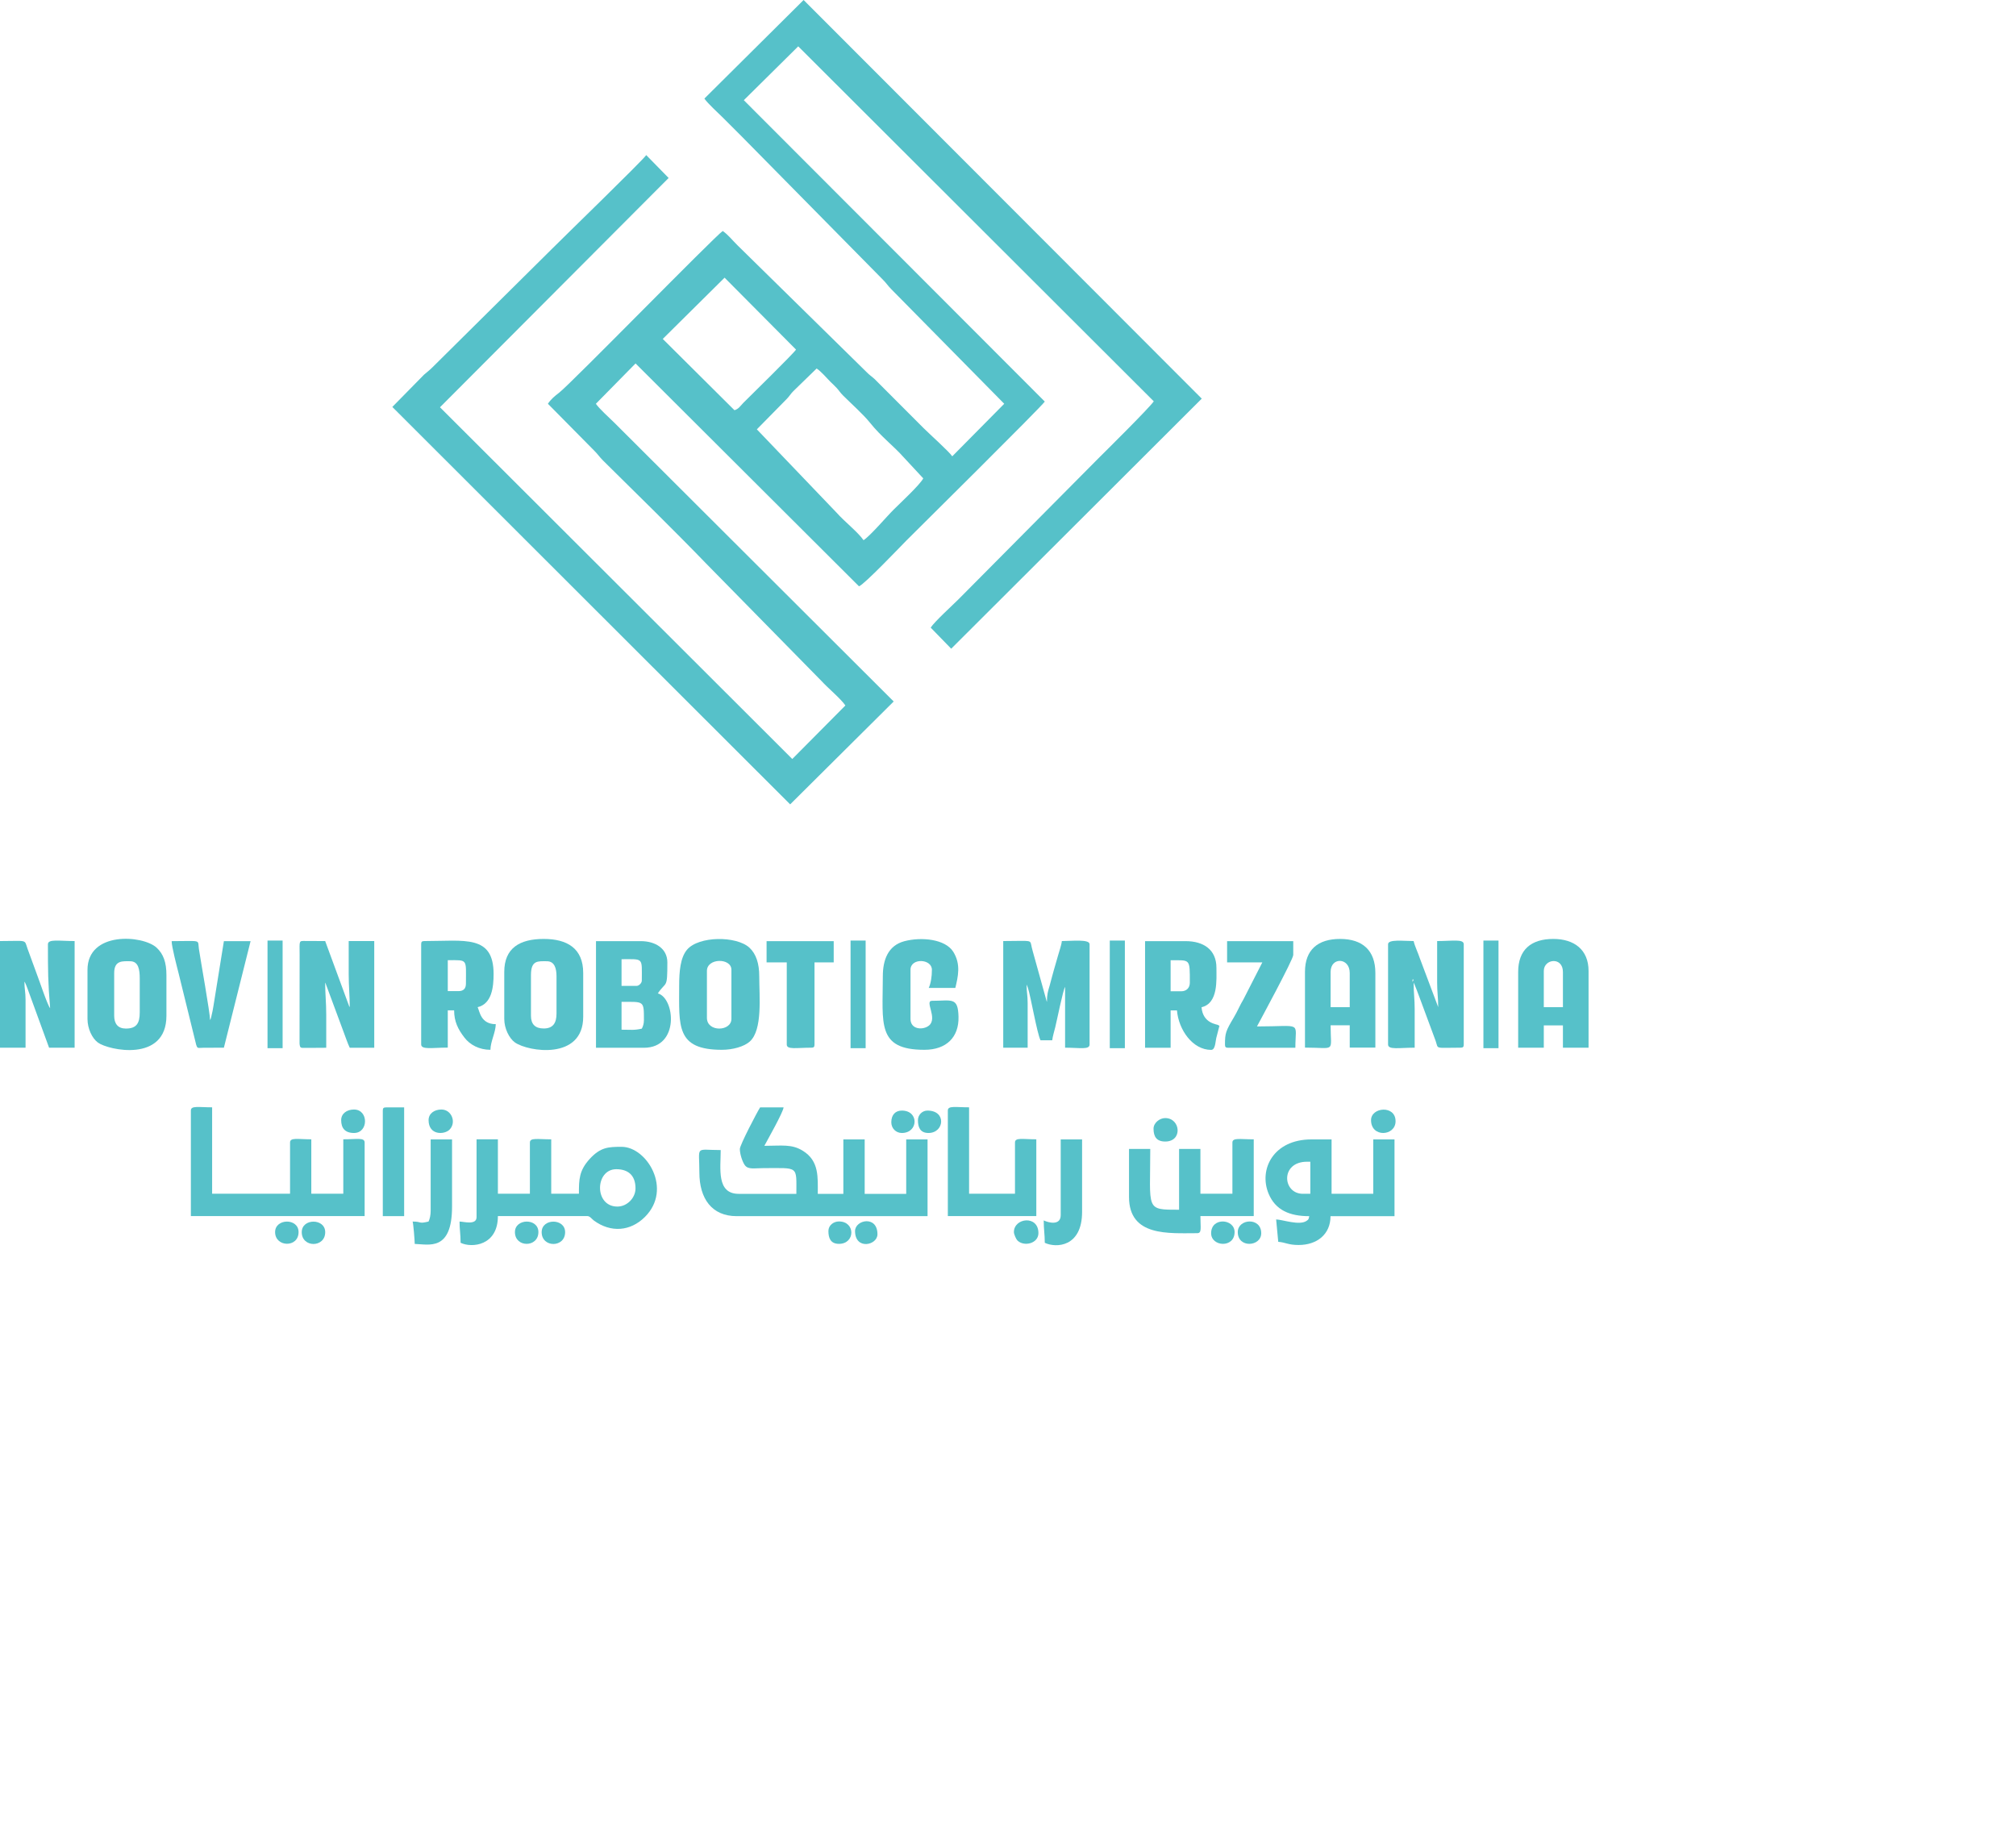
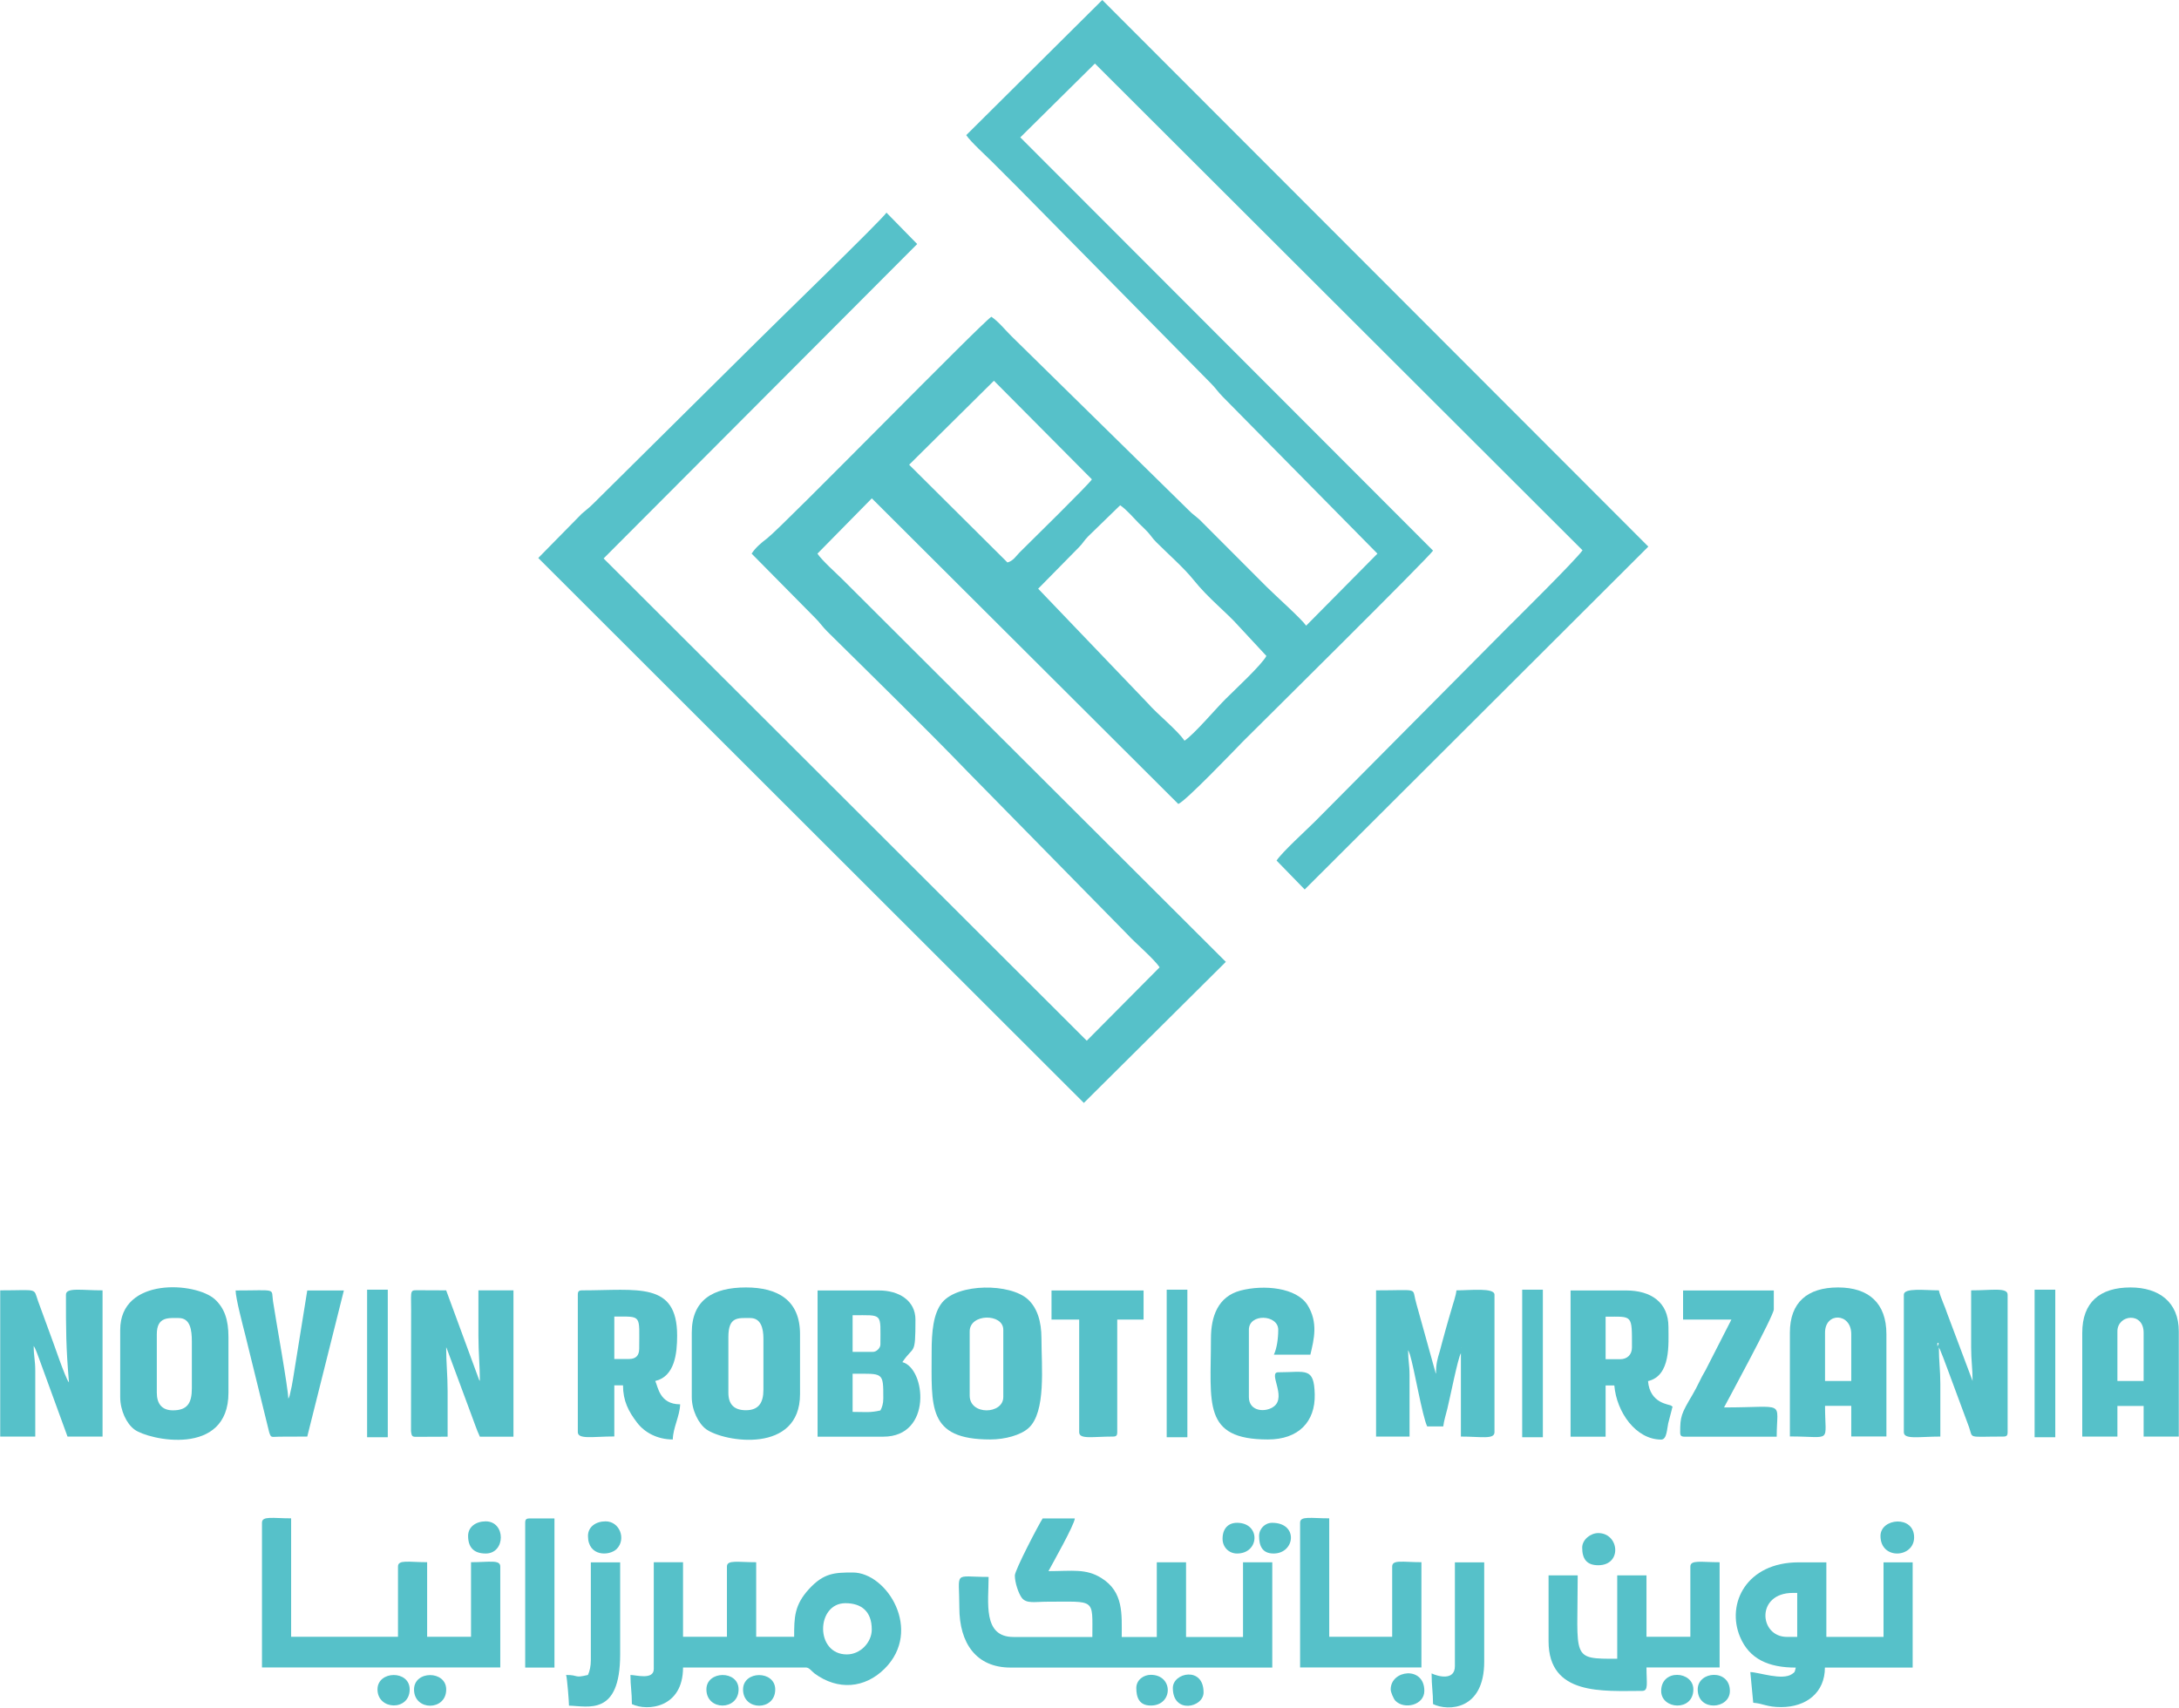
- <svg xmlns="http://www.w3.org/2000/svg" viewBox="5247.0 7360.0 24747.0 22646.0">
+ <svg xmlns="http://www.w3.org/2000/svg" viewBox="5247.0 7360.0 19500.0 15286.0" width="1304" height="1022">
  <g transform="translate(10063.00,7360.00) scale(0.999899,0.999899)">
    <path fill="#56C1C9" fill-rule="evenodd" d="M4475 5271l364-370c37-37 47-62 84-99l286-278c58 39 115 108 167 161 29 28 52 49 79 78 32 35 41 55 78 92 99 99 251 234 332 336 136 170 294 289 407 417l246 265c-42 80-284 304-363 383-88 87-283 318-370 376-66-97-242-236-330-337zM4475 5271zM3320 4161l759-752 877 883c-33 51-550 557-648 655-34 35-57 75-108 89zM3320 4161zM3831 1210c43 63 169 176 229 236 79 79 149 150 229 229l1728 1753c46 45 66 80 111 125l1384 1404-638 645c-41-60-264-259-353-347l-602-603c-39-35-59-45-98-85l-1585-1557c-58-57-116-131-180-174-101 68-1861 1871-2007 1984-55 42-103 82-139 137l566 573c45 44 65 78 111 124 403 398 881 866 1264 1263l1420 1446c69 77 238 218 291 298l-652 657-4325-4318 2807-2815-275-281c-49 72-1012 1005-1164 1158l-1459 1446c-42 42-63 55-105 92l-389 396 4884 4879 1271-1263-3430-3423c-60-59-186-172-226-232l487-495 2743 2736c62-19 520-499 576-556 134-134 1659-1643 1705-1712l-3695-3700 668-661 4365 4358c-61 88-613 633-681 701l-1714 1727c-83 83-290 270-344 350l252 259 3076-3070-4888-4894z" />
  </g>
  <g transform="translate(13828.00,20954.00) scale(0.999644,0.999251)">
    <path fill="#56C1C9" fill-rule="evenodd" d="M501 511c0 65 33 161 62 200 42 55 117 35 226 35 439 0 406-34 406 316h-707c-277 0-222-312-222-538-322 0-262-62-262 275 0 320 152 537 458 537h2344v-943h-262v669h-510v-669h-262v669h-314c0-202 19-403-182-528-138-87-262-62-474-62 41-77 231-412 236-472h-288c-35 53-249 463-249 511z" />
  </g>
  <g transform="translate(10888.00,21342.00) scale(0.999587,0.999233)">
    <path fill="#56C1C9" fill-rule="evenodd" d="M1938 830c-287 0-276-459-13-459 140 0 236 70 236 236 0 115-102 223-223 223zM1938 830zM209 960c0 102-160 54-209 54 0 97 13 154 13 261 139 67 458 35 458-328h1100c30 0 53 35 78 54 208 153 449 134 627-43 344-343 22-862-285-862-163 0-259 4-391 147-133 145-134 255-134 429h-340v-668c-167 0-262-23-262 39v629h-393v-668h-262z" />
  </g>
  <g transform="translate(7590.00,20949.00) scale(0.999531,0.999254)">
    <path fill="#56C1C9" fill-rule="evenodd" d="M0 43v1297h2134v-904c0-64-96-39-262-39v668h-393v-668c-166 0-261-25-261 39v629h-957v-1061c-166 0-261-23-261 39z" />
  </g>
  <g transform="translate(20782.00,21347.00) scale(0.999369,0.999229)">
    <path fill="#56C1C9" fill-rule="evenodd" d="M510 274h40v394h-92c-251 0-280-394 52-394zM510 274zM537 943c-10 40-5 38-34 58-87 60-295-16-373-18 6 76 20 199 26 275 91 7 121 39 250 39 225 0 392-130 392-354h786v-943h-261v668h-512v-668h-248c-468 0-650 370-525 668 84 200 257 275 499 275z" />
  </g>
  <g transform="translate(17562.00,18907.00) scale(0.999057,0.999243)">
    <path fill="#56C1C9" fill-rule="evenodd" d="M760 516l3 4c0 0-5-3-3-4zM760 516zM0 1315h300v-550c0-95-13-131-13-223 2 3 4 4 5 9l11 28c38 121 111 554 155 645h144c5-49 27-117 37-160 23-92 95-456 121-496v747c180 0 301 28 301-39v-1232c0-65-217-39-341-39-4 49-32 123-46 176-20 68-34 115-53 184-20 70-31 115-50 185-22 73-34 111-34 202-2-3-4-11-4-9l-157-565c-8-30-16-54-25-93-25-104 21-80-351-80z" />
  </g>
  <g transform="translate(22286.00,18906.00) scale(0.998925,0.999244)">
    <path fill="#56C1C9" fill-rule="evenodd" d="M300 491c0-34 21-2 8 0 0 0-8 36-8 0zM300 491zM0 45v1232c0 68 138 39 327 39v-472c0-127-13-202-13-327 1 3 4 4 4 8 1 5 4 7 5 9l30 75c13 33 26 71 39 104l192 518c38 107-21 85 306 85 31 0 40-9 40-39v-1232c0-67-139-39-327-39v511c0 119 13 184 13 301l-226-601c-20-63-62-148-76-211-123 0-314-25-314 39z" />
  </g>
  <g transform="translate(8924.00,18911.00) scale(0.998911,0.999239)">
    <path fill="#56C1C9" fill-rule="evenodd" d="M315 512l-15-25zM315 512c2 3 4 4 5 9l220 593c22 57 50 142 77 198h301v-1311h-314c0 135 0 271 0 407 0 150 13 270 13 405-2-2-4-10-5-8 0 2-4-6-4-8l-293-796c-79 0-159-1-237-1-89 0-78-13-77 171l-1 1090c6 60 15 52 78 52 82 1 167-1 250-1 0-135 0-271 0-407 0-149-13-249-13-393z" />
  </g>
  <g transform="translate(5247.00,18906.00) scale(0.998909,0.99924)">
    <path fill="#56C1C9" fill-rule="evenodd" d="M0 1316h314v-590c0-94-14-131-14-222l10 17c2 3 12 26 12 27 8 21 12 32 18 47l263 721h314v-1310c-189 0-328-28-328 39 0 320 0 464 27 786-33-37-141-364-162-415l-116-317c-41-118 4-93-338-93z" />
  </g>
  <g transform="translate(19106.00,21342.00) scale(0.999347,0.999136)">
    <path fill="#56C1C9" fill-rule="evenodd" d="M1270 43v629h-393v-550h-262v747c-419 0-354 6-354-747h-261v590c0 490 488 445 838 445 59 0 39-67 39-210h655v-943c-167 0-262-23-262 39z" />
  </g>
  <g transform="translate(13583.00,18887.00) scale(0.99899,0.999265)">
    <path fill="#56C1C9" fill-rule="evenodd" d="M342 968v-576c0-161 301-162 301-14v603c0 156-301 166-301-13zM342 968zM1 575c0 493-41 786 525 786 133 0 273-39 343-102 159-143 116-552 116-802 0-155-38-274-121-351-160-146-625-145-768 27-81 98-95 267-95 442z" />
  </g>
  <g transform="translate(12563.00,18913.00) scale(0.998914,0.999237)">
    <path fill="#56C1C9" fill-rule="evenodd" d="M563 1075c-96 22-134 13-249 13v-342c277 0 275-18 275 223 0 45-11 78-26 106zM563 1075zM498 550h-184v-328c276 0 249-25 249 263 0 30-35 65-65 65zM498 550zM0 1310h589c442 0 381-612 171-668 104-156 117-47 117-381 0-170-147-261-327-261h-550z" />
  </g>
  <g transform="translate(11437.00,18886.00) scale(0.998969,0.999267)">
    <path fill="#56C1C9" fill-rule="evenodd" d="M485 1100c-105 0-157-52-157-157v-499c0-185 86-170 196-170 94 0 118 89 118 184v459c0 116-43 183-157 183zM485 1100zM0 405v577c0 119 61 239 130 289 164 116 840 222 840-315v-538c0-303-198-418-485-418-295 0-485 112-485 405z" />
  </g>
  <g transform="translate(6321.00,18884.00) scale(0.998969,0.999268)">
    <path fill="#56C1C9" fill-rule="evenodd" d="M472 1103c-98 0-144-59-144-158v-524c0-160 107-145 196-145 104 0 118 106 118 211v418c0 132-39 198-170 198zM472 1103zM0 382v602c0 120 57 239 128 291 127 94 842 250 842-330v-498c0-158-37-260-121-338-170-156-849-204-849 273z" />
  </g>
  <g transform="translate(10417.00,18907.00) scale(0.998909,0.999254)">
    <path fill="#56C1C9" fill-rule="evenodd" d="M459 620h-132v-380c251 0 223-21 223 288 0 61-30 92-91 92zM459 620zM0 44v1231c0 68 138 39 327 39v-458h78c0 139 49 234 126 334 68 90 184 151 320 151 2-105 63-210 66-315-185 0-198-157-223-209 175-41 196-248 196-407 0-486-354-405-851-405-30 0-39 9-39 39z" />
  </g>
  <g transform="translate(19303.00,18913.00) scale(0.998908,0.999251)">
    <path fill="#56C1C9" fill-rule="evenodd" d="M444 616h-130v-381c244 0 236-24 236 276 0 63-41 105-106 105zM444 616zM0 1310h314v-459h78c20 239 193 485 420 485 52 0 52-100 63-146l33-127c4-32 18-7-5-30-14-14-192-16-209-221 207-48 183-336 183-485 0-222-158-327-379-327h-498z" />
  </g>
  <g transform="translate(21266.00,18886.00) scale(0.998844,0.999254)">
    <path fill="#56C1C9" fill-rule="evenodd" d="M315 405c0-186 235-179 235 13v420h-235zM315 405zM0 405v930c386 0 315 68 315-274h235v274h315v-917c0-277-158-418-433-418-274 0-432 133-432 405z" />
  </g>
  <g transform="translate(23883.00,18886.00) scale(0.998844,0.999251)">
    <path fill="#56C1C9" fill-rule="evenodd" d="M315 393c0-150 235-178 235 13v432h-235zM315 393zM0 406v930h315v-274h235v274h315v-943c0-262-178-393-433-393-274 0-432 133-432 406z" />
  </g>
  <g transform="translate(16080.00,18888.00) scale(0.998929,0.999265)">
    <path fill="#56C1C9" fill-rule="evenodd" d="M4 456c0 580-79 904 511 904 272 0 425-157 419-405s-81-197-327-197c-93 0 74 215-36 304-71 58-227 52-227-82v-603c0-149 263-137 263 0 0 82-13 168-39 223h327c32-136 72-288-26-445-99-156-391-184-601-129-201 54-264 231-264 430z" />
  </g>
  <g transform="translate(16882.00,20949.00) scale(0.99908,0.999254)">
    <path fill="#56C1C9" fill-rule="evenodd" d="M0 43v1297h1087v-943c-167 0-262-25-262 39v629h-564v-1061c-166 0-261-23-261 39z" />
  </g>
  <g transform="translate(20284.00,18913.00) scale(0.998852,0.999237)">
    <path fill="#56C1C9" fill-rule="evenodd" d="M26 261h433l-231 452c-46 76-72 145-118 222-101 170-110 195-110 336 0 30 9 39 39 39h826c0-331 95-262-472-262 35-66 446-823 446-878v-170h-813z" />
  </g>
  <g transform="translate(7354.00,18911.00) scale(0.998969,0.999239)">
    <path fill="#56C1C9" fill-rule="evenodd" d="M642 1311l328-1309h-328l-118 733c-7 42-12 78-21 124l-19 85c-11 29-3 12-12 27 0-88-114-718-137-873-17-120 41-96-335-96 0 68 66 318 86 397l215 874c17 52 17 40 91 39 83 0 166-1 250-1z" />
  </g>
  <g transform="translate(14657.00,18913.00) scale(0.998788,0.999239)">
    <path fill="#56C1C9" fill-rule="evenodd" d="M0 261h248v1009c0 66 120 39 302 39 30 0 39-9 39-39v-1009h236v-261h-825z" />
  </g>
  <g transform="translate(10312.00,21347.00) scale(0.997938,0.999226)">
    <path fill="#56C1C9" fill-rule="evenodd" d="M222 877c0 51-10 99-26 132-130 31-76 0-196 0 9 20 26 239 26 275 172 4 459 97 459-459v-825h-263z" />
  </g>
  <g transform="translate(18059.00,21347.00) scale(0.997881,0.999231)">
    <path fill="#56C1C9" fill-rule="evenodd" d="M209 930c0 134-154 92-209 65 0 112 13 171 13 275 137 66 459 55 459-380v-890h-263z" />
  </g>
  <g transform="translate(9946.00,20954.00) scale(0.996198,0.999251)">
    <path fill="#56C1C9" fill-rule="evenodd" d="M0 39v1297h263v-1336h-224c-30 0-39 9-39 39z" />
  </g>
  <g transform="translate(22077.00,20981.00) scale(0.996689,0.996528)">
    <path fill="#56C1C9" fill-rule="evenodd" d="M0 130c0 218 302 199 302 13 0-202-302-174-302-13z" />
  </g>
  <g transform="translate(17693.00,22341.00) scale(0.996689,0.99654)">
    <path fill="#56C1C9" fill-rule="evenodd" d="M0 144c0 26 26 85 42 102 80 82 260 40 260-89 0-226-302-189-302-13z" />
  </g>
  <g transform="translate(10508.00,20980.00) scale(0.996656,0.99654)">
    <path fill="#56C1C9" fill-rule="evenodd" d="M0 131c0 188 194 182 259 116 86-89 25-247-101-247-86 0-158 48-158 131z" />
  </g>
  <g transform="translate(19407.00,21085.00) scale(0.996633,0.99654)">
    <path fill="#56C1C9" fill-rule="evenodd" d="M0 131c0 98 38 158 144 158 218 0 189-289 0-289-68 0-144 58-144 131z" />
  </g>
  <g transform="translate(9435.00,20980.00) scale(0.996599,0.99654)">
    <path fill="#56C1C9" fill-rule="evenodd" d="M0 131c0 98 47 158 158 158 181 0 181-289 0-289-86 0-158 48-158 131z" />
  </g>
  <g transform="translate(20114.00,22354.00) scale(0.99654,0.996377)">
    <path fill="#56C1C9" fill-rule="evenodd" d="M0 145c0 167 289 187 289-14 0-166-289-187-289 14z" />
  </g>
  <g transform="translate(20441.00,22354.00) scale(0.99654,0.996377)">
    <path fill="#56C1C9" fill-rule="evenodd" d="M0 131c0 202 289 180 289 14 0-201-289-180-289-14z" />
  </g>
  <g transform="translate(16515.00,20993.00) scale(0.996503,0.996377)">
    <path fill="#56C1C9" fill-rule="evenodd" d="M0 118c0 83 24 158 130 158 194 0 226-276-13-276-64 0-117 53-117 118z" />
  </g>
  <g transform="translate(8951.00,22356.00) scale(0.99654,0.996364)">
    <path fill="#56C1C9" fill-rule="evenodd" d="M0 130c0 194 289 194 289 0 0-173-289-173-289 0z" />
  </g>
  <g transform="translate(11896.00,22356.00) scale(0.99654,0.996364)">
    <path fill="#56C1C9" fill-rule="evenodd" d="M0 130c0 194 289 194 289 0 0-173-289-173-289 0z" />
  </g>
  <g transform="translate(16188.00,20993.00) scale(0.996516,0.996377)">
    <path fill="#56C1C9" fill-rule="evenodd" d="M0 144c0 75 57 132 130 132 204 0 214-276 0-276-79 0-130 52-130 144z" />
  </g>
  <g transform="translate(11568.00,22356.00) scale(0.99654,0.996364)">
    <path fill="#56C1C9" fill-rule="evenodd" d="M0 129c0 194 289 193 289 0 0-175-289-170-289 0z" />
  </g>
  <g transform="translate(8624.00,22356.00) scale(0.99654,0.996337)">
    <path fill="#56C1C9" fill-rule="evenodd" d="M0 129c0 188 289 196 289 0 0-175-289-170-289 0z" />
  </g>
  <g transform="translate(15416.00,22354.00) scale(0.996466,0.996377)">
    <path fill="#56C1C9" fill-rule="evenodd" d="M0 118c0 83 24 158 130 158 202 0 205-276 0-276-66 0-130 47-130 118z" />
  </g>
  <g transform="translate(15743.00,22351.00) scale(0.996377,0.996441)">
    <path fill="#56C1C9" fill-rule="evenodd" d="M0 121c0 237 276 177 276 40 0-237-276-178-276-40z" />
  </g>
-   <rect x="8530.89" y="18906.00" width="185.21" height="1321.00" fill="#56C1C9" />
-   <rect x="15687.89" y="18906.00" width="185.21" height="1321.00" fill="#56C1C9" />
-   <rect x="18869.89" y="18906.00" width="185.21" height="1321.00" fill="#56C1C9" />
-   <rect x="23456.39" y="18906.00" width="185.21" height="1321.00" fill="#56C1C9" />
+   <rect x="8531.00" y="18906.00" width="185.00" height="1321.00" fill="#56C1C9" />
+   <rect x="15688.00" y="18906.00" width="185.00" height="1321.00" fill="#56C1C9" />
+   <rect x="18870.00" y="18906.00" width="185.00" height="1321.00" fill="#56C1C9" />
+   <rect x="23456.50" y="18906.00" width="185.00" height="1321.00" fill="#56C1C9" />
</svg>
